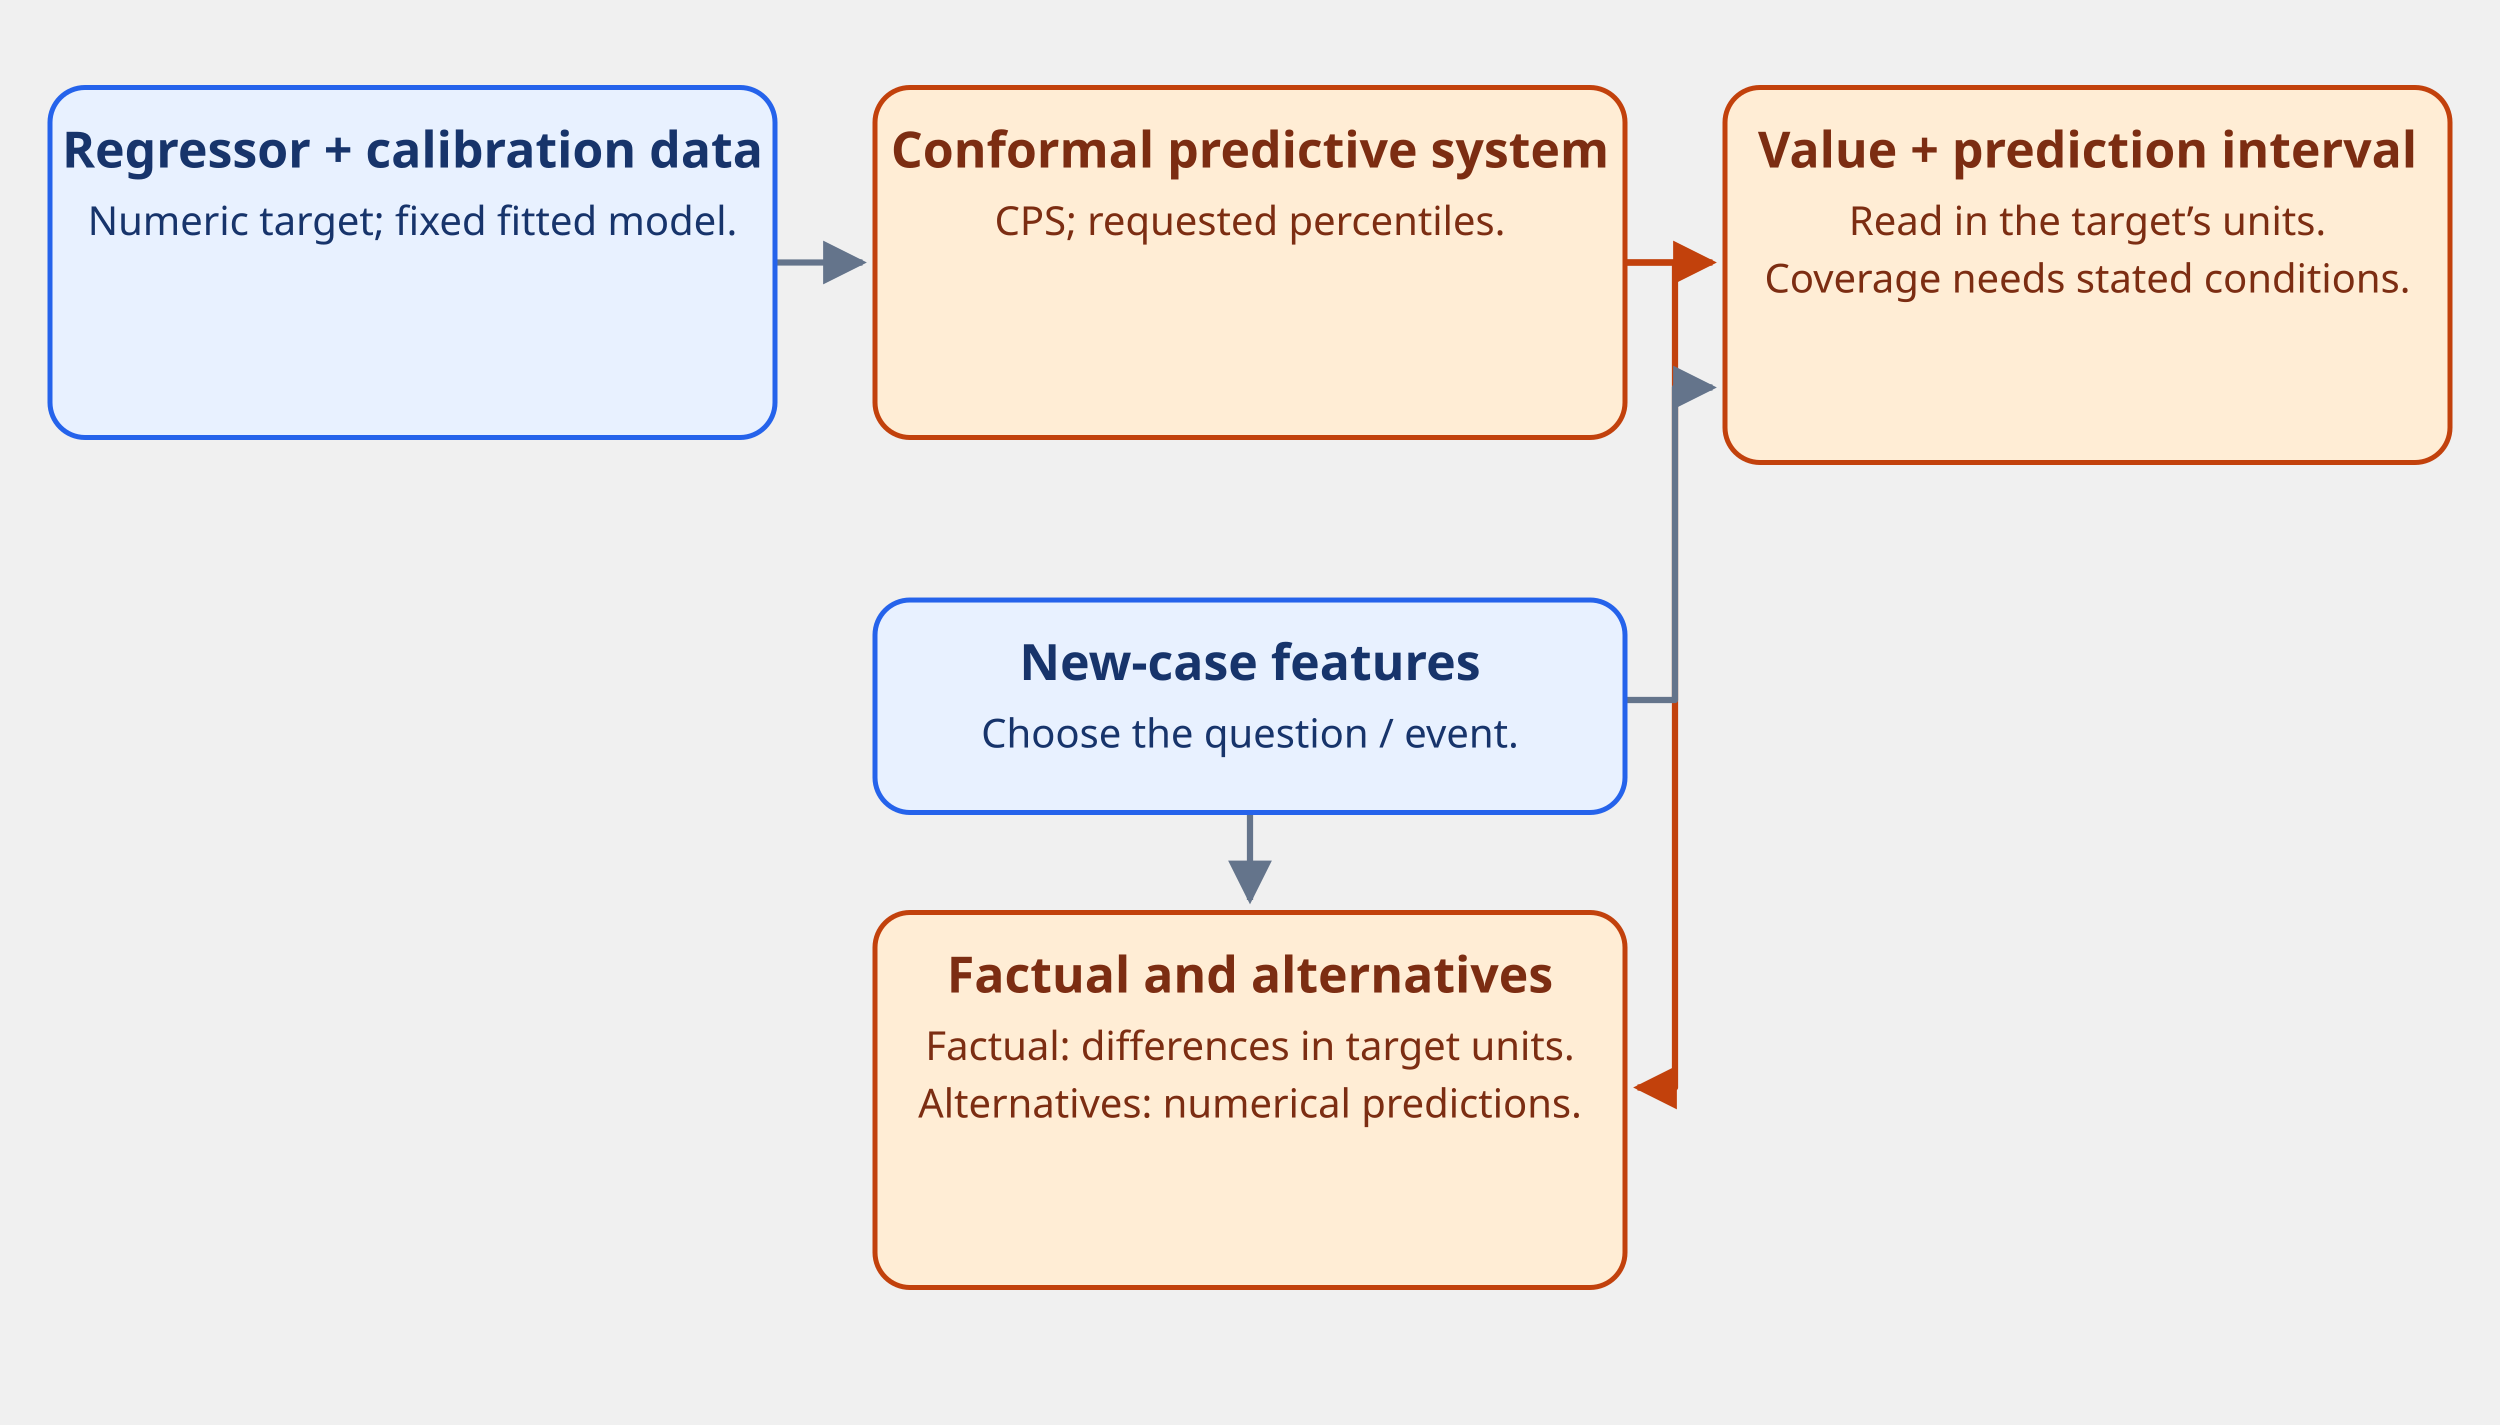
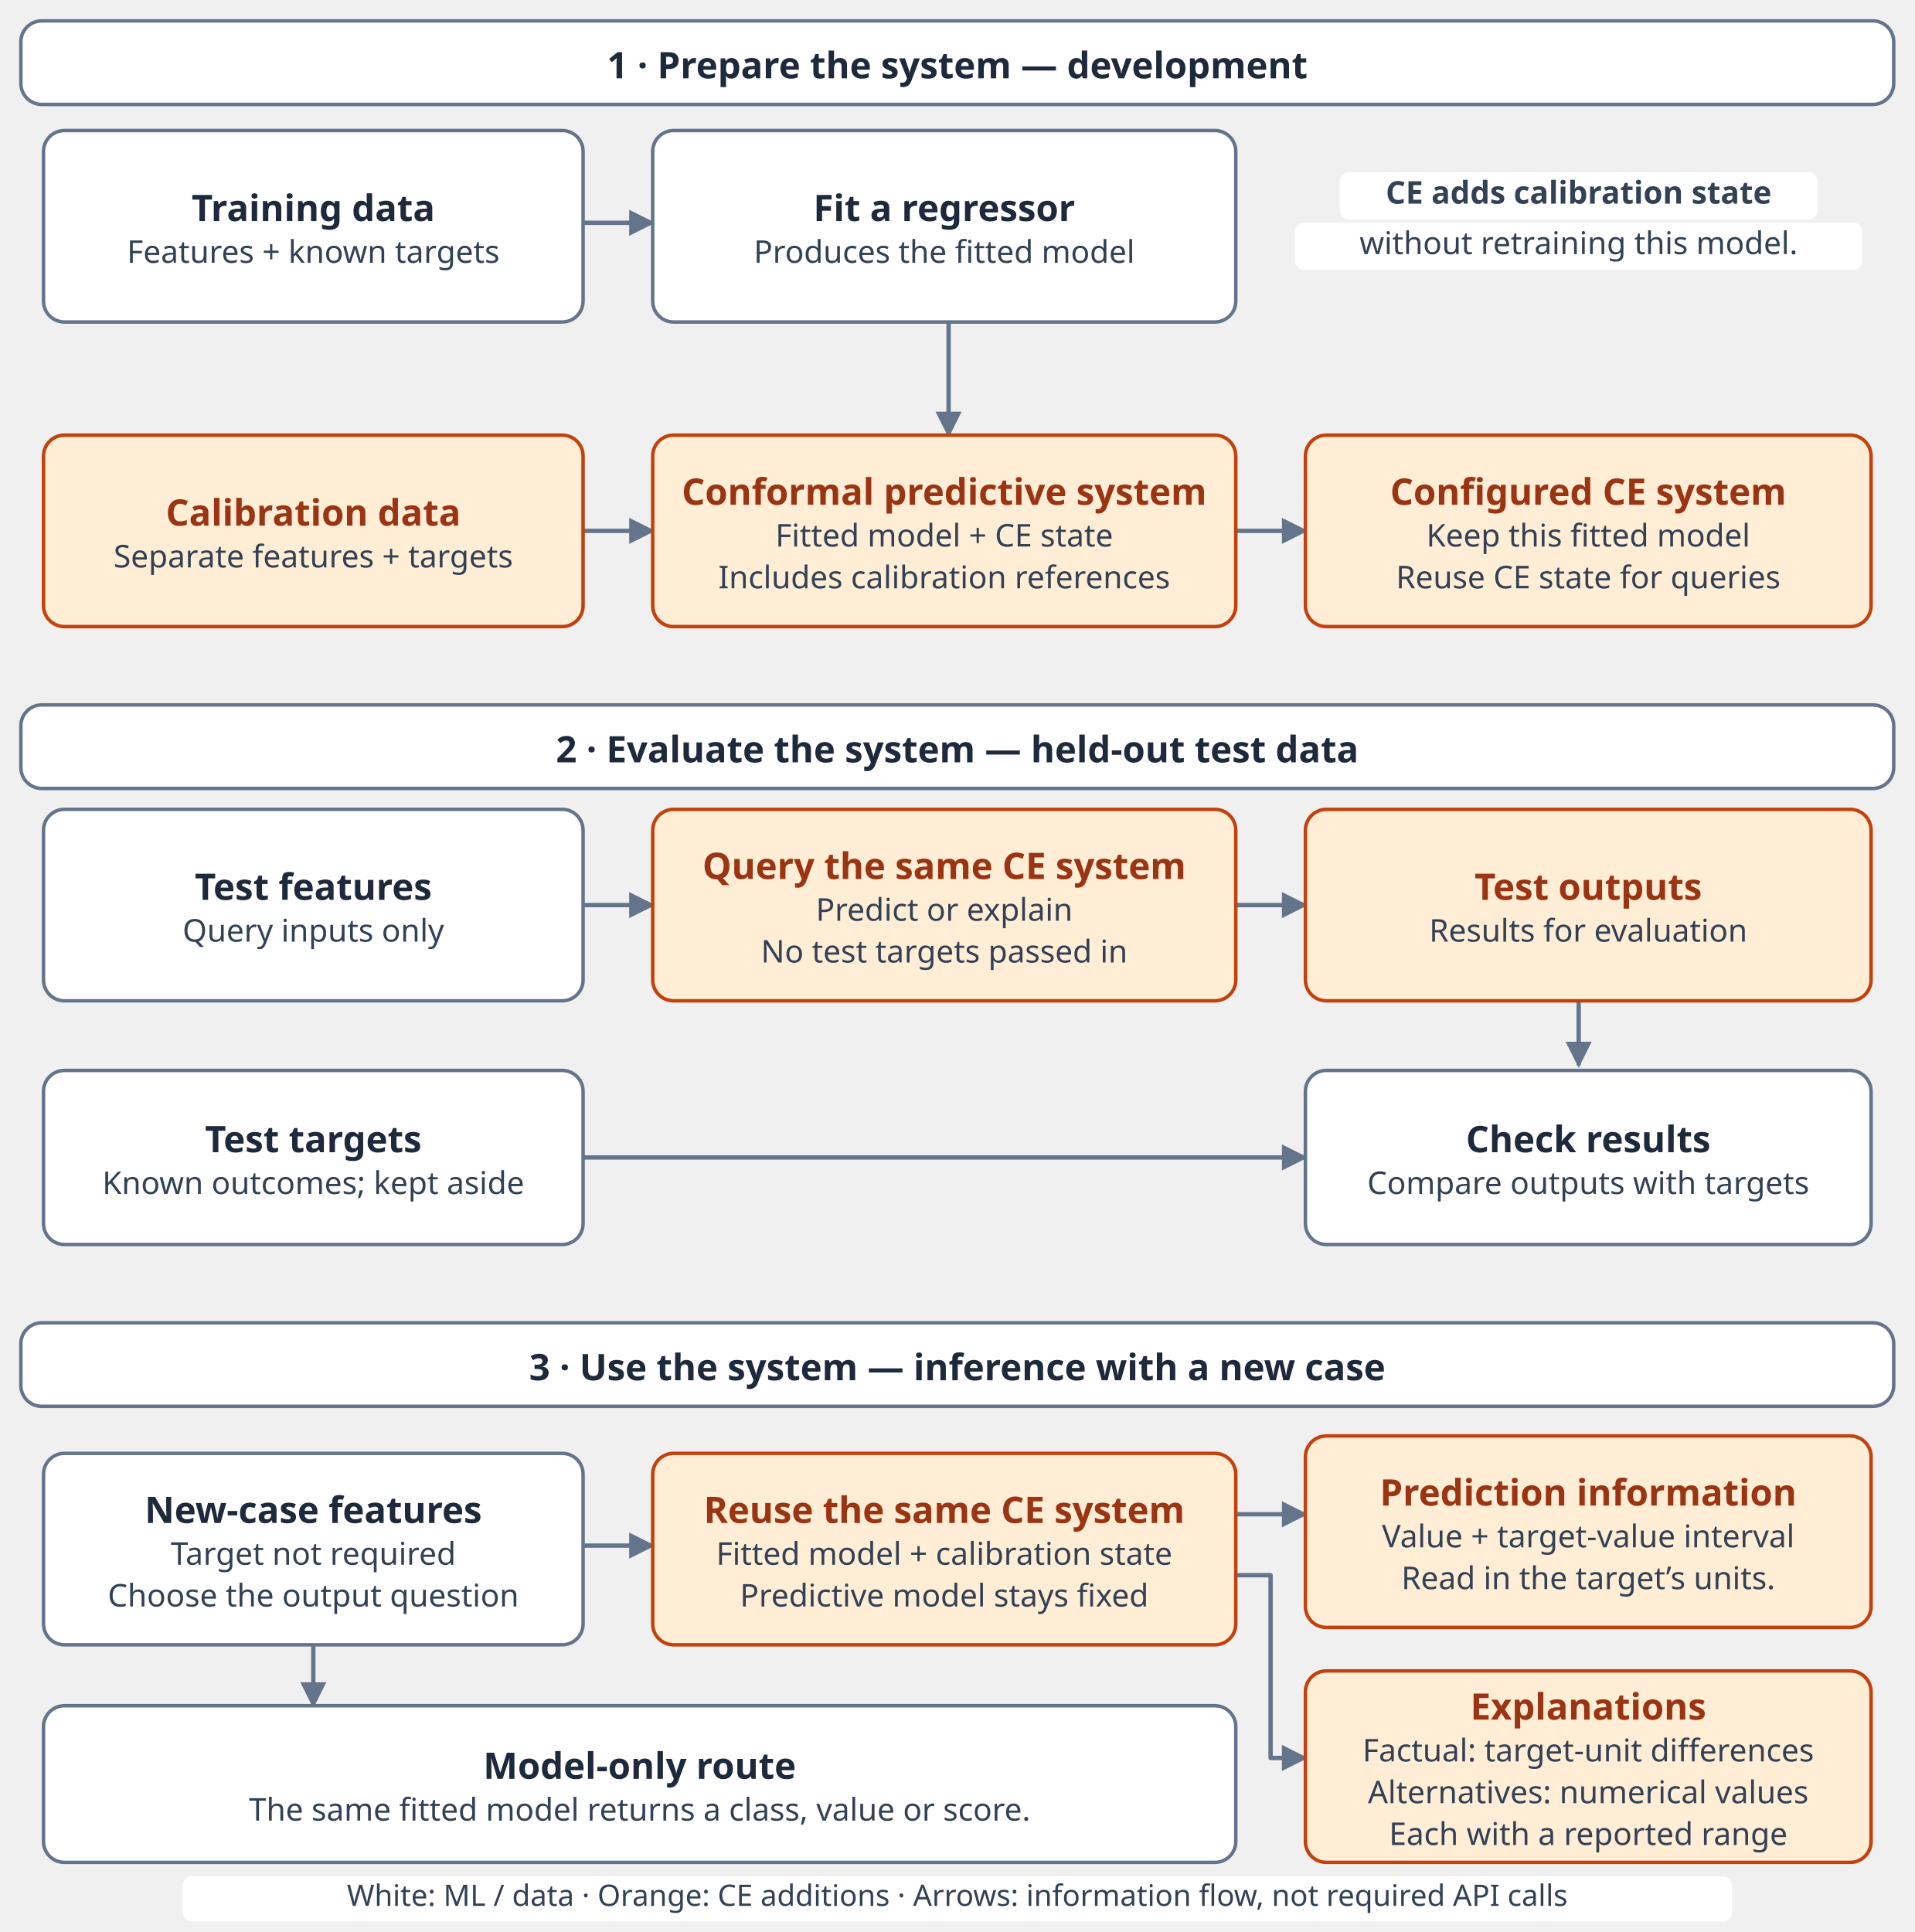
- <svg xmlns="http://www.w3.org/2000/svg" viewBox="0 0 1000 570" role="img" aria-labelledby="title desc">
+ <svg xmlns="http://www.w3.org/2000/svg" viewBox="0 0 1100 1110" role="img" aria-labelledby="title desc">
  <defs>
-     <marker id="b" viewBox="0 0 10 10" refX="9" refY="5" markerWidth="7" markerHeight="7" orient="auto">
+     <marker id="arrow" viewBox="0 0 10 10" refX="9" refY="5" markerWidth="6" markerHeight="6" orient="auto">
      <path d="M0 0L10 5L0 10Z" fill="#64748b" />
    </marker>
-     <marker id="o" viewBox="0 0 10 10" refX="9" refY="5" markerWidth="7" markerHeight="7" orient="auto">
-       <path d="M0 0L10 5L0 10Z" fill="#c2410c" />
-     </marker>
  </defs>
-   <path d="M310 105H345" fill="none" stroke="#64748b" stroke-width="2.5" stroke-linejoin="round" marker-end="url(#b)" />
-   <path d="M650 105H685" fill="none" stroke="#c2410c" stroke-width="2.5" stroke-linejoin="round" marker-end="url(#o)" />
-   <path d="M650 105H670V435H655" fill="none" stroke="#c2410c" stroke-width="2.5" stroke-linejoin="round" marker-end="url(#o)" />
-   <path d="M650 280H670V155H685" fill="none" stroke="#64748b" stroke-width="2.5" stroke-linejoin="round" marker-end="url(#b)" />
-   <path d="M500 325V360" fill="none" stroke="#64748b" stroke-width="2.5" stroke-linejoin="round" marker-end="url(#b)" />
-   <rect x="20" y="35" width="290" height="140" rx="14" fill="#e8f1ff" stroke="#2563eb" stroke-width="2" />
-   <text x="165.0" y="67" text-anchor="middle" font-family="sans-serif" font-size="20" font-weight="bold" fill="#17346b">Regressor + calibration data</text>
-   <text x="165.0" y="94" text-anchor="middle" font-family="sans-serif" font-size="16" font-weight="normal" fill="#17346b">Numeric target; fixed fitted model.</text>
-   <rect x="350" y="35" width="300" height="140" rx="14" fill="#ffedd5" stroke="#c2410c" stroke-width="2" />
-   <text x="500.0" y="67" text-anchor="middle" font-family="sans-serif" font-size="20" font-weight="bold" fill="#7c2d12">Conformal predictive system</text>
-   <text x="500.0" y="94" text-anchor="middle" font-family="sans-serif" font-size="16" font-weight="normal" fill="#7c2d12">CPS; requested percentiles.</text>
-   <rect x="690" y="35" width="290" height="150" rx="14" fill="#ffedd5" stroke="#c2410c" stroke-width="2" />
-   <text x="835.0" y="67" text-anchor="middle" font-family="sans-serif" font-size="20" font-weight="bold" fill="#7c2d12">Value + prediction interval</text>
-   <text x="835.0" y="94" text-anchor="middle" font-family="sans-serif" font-size="16" font-weight="normal" fill="#7c2d12">Read in the target’s units.</text>
-   <text x="835.0" y="117" text-anchor="middle" font-family="sans-serif" font-size="16" font-weight="normal" fill="#7c2d12">Coverage needs stated conditions.</text>
-   <rect x="350" y="240" width="300" height="85" rx="14" fill="#e8f1ff" stroke="#2563eb" stroke-width="2" />
-   <text x="500.0" y="272" text-anchor="middle" font-family="sans-serif" font-size="20" font-weight="bold" fill="#17346b">New-case features</text>
-   <text x="500.0" y="299" text-anchor="middle" font-family="sans-serif" font-size="16" font-weight="normal" fill="#17346b">Choose the question / event.</text>
-   <rect x="350" y="365" width="300" height="150" rx="14" fill="#ffedd5" stroke="#c2410c" stroke-width="2" />
-   <text x="500.0" y="397" text-anchor="middle" font-family="sans-serif" font-size="20" font-weight="bold" fill="#7c2d12">Factual and alternatives</text>
-   <text x="500.0" y="424" text-anchor="middle" font-family="sans-serif" font-size="16" font-weight="normal" fill="#7c2d12">Factual: differences in target units.</text>
-   <text x="500.0" y="447" text-anchor="middle" font-family="sans-serif" font-size="16" font-weight="normal" fill="#7c2d12">Alternatives: numerical predictions.</text>
+   <g class="node">
+     <rect x="12" y="12" width="1076" height="48" rx="12" fill="#ffffff" stroke="#64748b" stroke-width="2" />
+     <text x="550.0" y="45.0" text-anchor="middle" font-family="sans-serif" font-size="21" font-weight="700" fill="#1e293b">1 · Prepare the system — development</text>
+   </g>
+   <path d="M335 128H375" fill="none" stroke="#64748b" stroke-width="2.5" stroke-linejoin="round" marker-end="url(#arrow)" />
+   <path d="M545 185V250" fill="none" stroke="#64748b" stroke-width="2.5" stroke-linejoin="round" marker-end="url(#arrow)" />
+   <path d="M335 305H375" fill="none" stroke="#64748b" stroke-width="2.5" stroke-linejoin="round" marker-end="url(#arrow)" />
+   <path d="M710 305H750" fill="none" stroke="#64748b" stroke-width="2.5" stroke-linejoin="round" marker-end="url(#arrow)" />
+   <g class="node">
+     <rect x="25" y="75" width="310" height="110" rx="12" fill="#ffffff" stroke="#64748b" stroke-width="2" />
+     <text x="180.0" y="127.0" text-anchor="middle" font-family="sans-serif" font-size="21" font-weight="700" fill="#1e293b">Training data</text>
+     <text x="180.0" y="151.0" text-anchor="middle" font-family="sans-serif" font-size="18" font-weight="400" fill="#334155">Features + known targets</text>
+   </g>
+   <g class="node">
+     <rect x="375" y="75" width="335" height="110" rx="12" fill="#ffffff" stroke="#64748b" stroke-width="2" />
+     <text x="542.5" y="127.0" text-anchor="middle" font-family="sans-serif" font-size="21" font-weight="700" fill="#1e293b">Fit a regressor</text>
+     <text x="542.5" y="151.0" text-anchor="middle" font-family="sans-serif" font-size="18" font-weight="400" fill="#334155">Produces the fitted model</text>
+   </g>
+   <g class="node">
+     <rect x="750" y="250" width="325" height="110" rx="12" fill="#ffedd5" stroke="#c2410c" stroke-width="2" />
+     <text x="912.5" y="290.0" text-anchor="middle" font-family="sans-serif" font-size="21" font-weight="700" fill="#9a3412">Configured CE system</text>
+     <text x="912.5" y="314.0" text-anchor="middle" font-family="sans-serif" font-size="18" font-weight="400" fill="#334155">Keep this fitted model</text>
+     <text x="912.5" y="338.0" text-anchor="middle" font-family="sans-serif" font-size="18" font-weight="400" fill="#334155">Reuse CE state for queries</text>
+   </g>
+   <g class="node">
+     <rect x="25" y="250" width="310" height="110" rx="12" fill="#ffedd5" stroke="#c2410c" stroke-width="2" />
+     <text x="180.0" y="302.0" text-anchor="middle" font-family="sans-serif" font-size="21" font-weight="700" fill="#9a3412">Calibration data</text>
+     <text x="180.0" y="326.0" text-anchor="middle" font-family="sans-serif" font-size="18" font-weight="400" fill="#334155">Separate features + targets</text>
+   </g>
+   <g class="node">
+     <rect x="375" y="250" width="335" height="110" rx="12" fill="#ffedd5" stroke="#c2410c" stroke-width="2" />
+     <text x="542.5" y="290.0" text-anchor="middle" font-family="sans-serif" font-size="21" font-weight="700" fill="#9a3412">Conformal predictive system</text>
+     <text x="542.5" y="314.0" text-anchor="middle" font-family="sans-serif" font-size="18" font-weight="400" fill="#334155">Fitted model + CE state</text>
+     <text x="542.5" y="338.0" text-anchor="middle" font-family="sans-serif" font-size="18" font-weight="400" fill="#334155">Includes calibration references</text>
+   </g>
+   <rect x="769.75" y="99" width="274.5" height="27" rx="5" fill="#ffffff" />
+   <text x="907" y="117" text-anchor="middle" font-family="sans-serif" font-size="18" font-weight="700" fill="#334155">CE adds calibration state</text>
+   <rect x="744.1" y="128" width="325.8" height="27" rx="5" fill="#ffffff" />
+   <text x="907" y="146" text-anchor="middle" font-family="sans-serif" font-size="18" font-weight="400" fill="#334155">without retraining this model.</text>
+   <g class="node">
+     <rect x="12" y="405" width="1076" height="48" rx="12" fill="#ffffff" stroke="#64748b" stroke-width="2" />
+     <text x="550.0" y="438.0" text-anchor="middle" font-family="sans-serif" font-size="21" font-weight="700" fill="#1e293b">2 · Evaluate the system — held-out test data</text>
+   </g>
+   <path d="M335 520H375" fill="none" stroke="#64748b" stroke-width="2.5" stroke-linejoin="round" marker-end="url(#arrow)" />
+   <path d="M710 520H750" fill="none" stroke="#64748b" stroke-width="2.5" stroke-linejoin="round" marker-end="url(#arrow)" />
+   <path d="M907 575V612" fill="none" stroke="#64748b" stroke-width="2.5" stroke-linejoin="round" marker-end="url(#arrow)" />
+   <path d="M335 665H750" fill="none" stroke="#64748b" stroke-width="2.5" stroke-linejoin="round" marker-end="url(#arrow)" />
+   <g class="node">
+     <rect x="25" y="465" width="310" height="110" rx="12" fill="#ffffff" stroke="#64748b" stroke-width="2" />
+     <text x="180.0" y="517.0" text-anchor="middle" font-family="sans-serif" font-size="21" font-weight="700" fill="#1e293b">Test features</text>
+     <text x="180.0" y="541.0" text-anchor="middle" font-family="sans-serif" font-size="18" font-weight="400" fill="#334155">Query inputs only</text>
+   </g>
+   <g class="node">
+     <rect x="375" y="465" width="335" height="110" rx="12" fill="#ffedd5" stroke="#c2410c" stroke-width="2" />
+     <text x="542.5" y="505.0" text-anchor="middle" font-family="sans-serif" font-size="21" font-weight="700" fill="#9a3412">Query the same CE system</text>
+     <text x="542.5" y="529.0" text-anchor="middle" font-family="sans-serif" font-size="18" font-weight="400" fill="#334155">Predict or explain</text>
+     <text x="542.5" y="553.0" text-anchor="middle" font-family="sans-serif" font-size="18" font-weight="400" fill="#334155">No test targets passed in</text>
+   </g>
+   <g class="node">
+     <rect x="750" y="465" width="325" height="110" rx="12" fill="#ffedd5" stroke="#c2410c" stroke-width="2" />
+     <text x="912.5" y="517.0" text-anchor="middle" font-family="sans-serif" font-size="21" font-weight="700" fill="#9a3412">Test outputs</text>
+     <text x="912.5" y="541.0" text-anchor="middle" font-family="sans-serif" font-size="18" font-weight="400" fill="#334155">Results for evaluation</text>
+   </g>
+   <g class="node">
+     <rect x="25" y="615" width="310" height="100" rx="12" fill="#ffffff" stroke="#64748b" stroke-width="2" />
+     <text x="180.0" y="662.0" text-anchor="middle" font-family="sans-serif" font-size="21" font-weight="700" fill="#1e293b">Test targets</text>
+     <text x="180.0" y="686.0" text-anchor="middle" font-family="sans-serif" font-size="18" font-weight="400" fill="#334155">Known outcomes; kept aside</text>
+   </g>
+   <g class="node">
+     <rect x="750" y="615" width="325" height="100" rx="12" fill="#ffffff" stroke="#64748b" stroke-width="2" />
+     <text x="912.5" y="662.0" text-anchor="middle" font-family="sans-serif" font-size="21" font-weight="700" fill="#1e293b">Check results</text>
+     <text x="912.5" y="686.0" text-anchor="middle" font-family="sans-serif" font-size="18" font-weight="400" fill="#334155">Compare outputs with targets</text>
+   </g>
+   <g class="node">
+     <rect x="12" y="760" width="1076" height="48" rx="12" fill="#ffffff" stroke="#64748b" stroke-width="2" />
+     <text x="550.0" y="793.0" text-anchor="middle" font-family="sans-serif" font-size="21" font-weight="700" fill="#1e293b">3 · Use the system — inference with a new case</text>
+   </g>
+   <path d="M335 888H375" fill="none" stroke="#64748b" stroke-width="2.5" stroke-linejoin="round" marker-end="url(#arrow)" />
+   <path d="M710 870H750" fill="none" stroke="#64748b" stroke-width="2.5" stroke-linejoin="round" marker-end="url(#arrow)" />
+   <path d="M710 905H730V1010H750" fill="none" stroke="#64748b" stroke-width="2.5" stroke-linejoin="round" marker-end="url(#arrow)" />
+   <g class="node">
+     <rect x="25" y="835" width="310" height="110" rx="12" fill="#ffffff" stroke="#64748b" stroke-width="2" />
+     <text x="180.0" y="875.0" text-anchor="middle" font-family="sans-serif" font-size="21" font-weight="700" fill="#1e293b">New-case features</text>
+     <text x="180.0" y="899.0" text-anchor="middle" font-family="sans-serif" font-size="18" font-weight="400" fill="#334155">Target not required</text>
+     <text x="180.0" y="923.0" text-anchor="middle" font-family="sans-serif" font-size="18" font-weight="400" fill="#334155">Choose the output question</text>
+   </g>
+   <g class="node">
+     <rect x="375" y="835" width="335" height="110" rx="12" fill="#ffedd5" stroke="#c2410c" stroke-width="2" />
+     <text x="542.5" y="875.0" text-anchor="middle" font-family="sans-serif" font-size="21" font-weight="700" fill="#9a3412">Reuse the same CE system</text>
+     <text x="542.5" y="899.0" text-anchor="middle" font-family="sans-serif" font-size="18" font-weight="400" fill="#334155">Fitted model + calibration state</text>
+     <text x="542.5" y="923.0" text-anchor="middle" font-family="sans-serif" font-size="18" font-weight="400" fill="#334155">Predictive model stays fixed</text>
+   </g>
+   <g class="node">
+     <rect x="750" y="825" width="325" height="110" rx="12" fill="#ffedd5" stroke="#c2410c" stroke-width="2" />
+     <text x="912.5" y="865.0" text-anchor="middle" font-family="sans-serif" font-size="21" font-weight="700" fill="#9a3412">Prediction information</text>
+     <text x="912.5" y="889.0" text-anchor="middle" font-family="sans-serif" font-size="18" font-weight="400" fill="#334155">Value + target-value interval</text>
+     <text x="912.5" y="913.0" text-anchor="middle" font-family="sans-serif" font-size="18" font-weight="400" fill="#334155">Read in the target’s units.</text>
+   </g>
+   <g class="node">
+     <rect x="750" y="960" width="325" height="110" rx="12" fill="#ffedd5" stroke="#c2410c" stroke-width="2" />
+     <text x="912.5" y="988.0" text-anchor="middle" font-family="sans-serif" font-size="21" font-weight="700" fill="#9a3412">Explanations</text>
+     <text x="912.5" y="1012.0" text-anchor="middle" font-family="sans-serif" font-size="18" font-weight="400" fill="#334155">Factual: target-unit differences</text>
+     <text x="912.5" y="1036.0" text-anchor="middle" font-family="sans-serif" font-size="18" font-weight="400" fill="#334155">Alternatives: numerical values</text>
+     <text x="912.5" y="1060.0" text-anchor="middle" font-family="sans-serif" font-size="18" font-weight="400" fill="#334155">Each with a reported range</text>
+   </g>
+   <path d="M180 945V980" fill="none" stroke="#64748b" stroke-width="2.5" stroke-linejoin="round" marker-end="url(#arrow)" />
+   <g class="node">
+     <rect x="25" y="980" width="685" height="90" rx="12" fill="#ffffff" stroke="#64748b" stroke-width="2" />
+     <text x="367.5" y="1022.0" text-anchor="middle" font-family="sans-serif" font-size="21" font-weight="700" fill="#1e293b">Model-only route</text>
+     <text x="367.5" y="1046.0" text-anchor="middle" font-family="sans-serif" font-size="18" font-weight="400" fill="#334155">The same fitted model returns a class, value or score.</text>
+   </g>
+   <rect x="104.95" y="1078" width="890.1" height="26" rx="5" fill="#ffffff" />
+   <text x="550" y="1095" text-anchor="middle" font-family="sans-serif" font-size="17" font-weight="400" fill="#334155">White: ML / data · Orange: CE additions · Arrows: information flow, not required API calls</text>
</svg>
